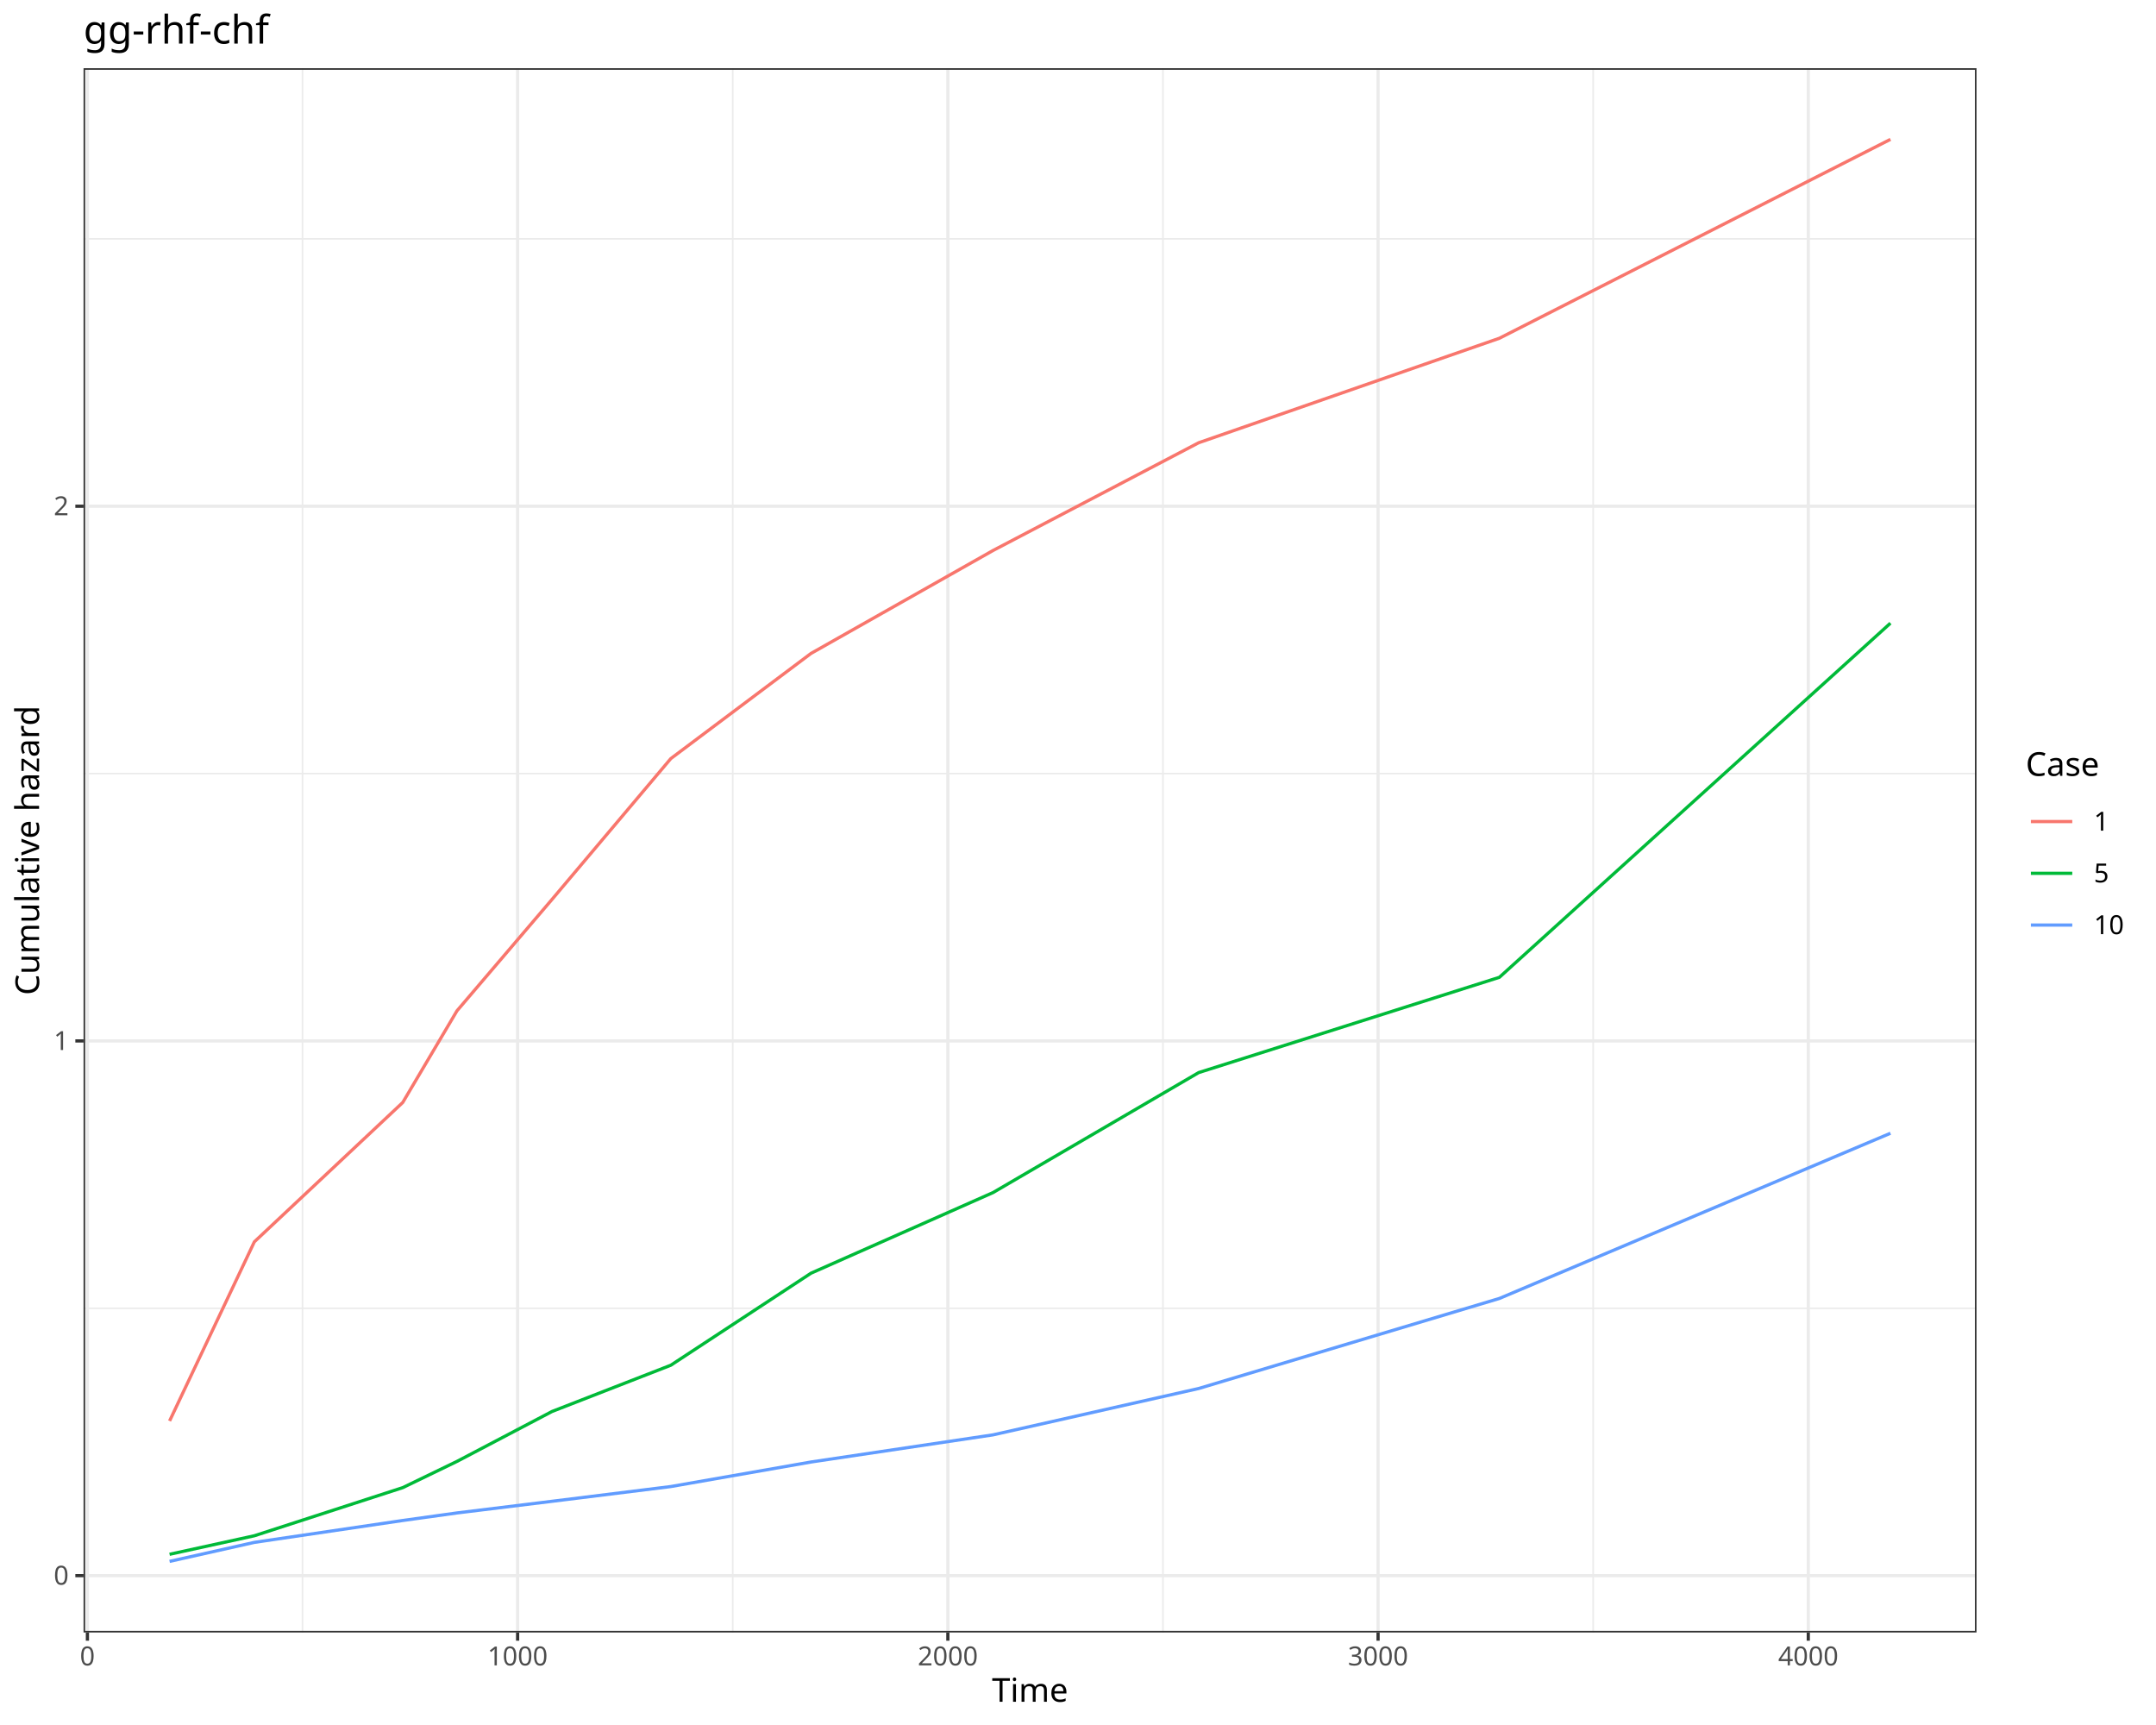
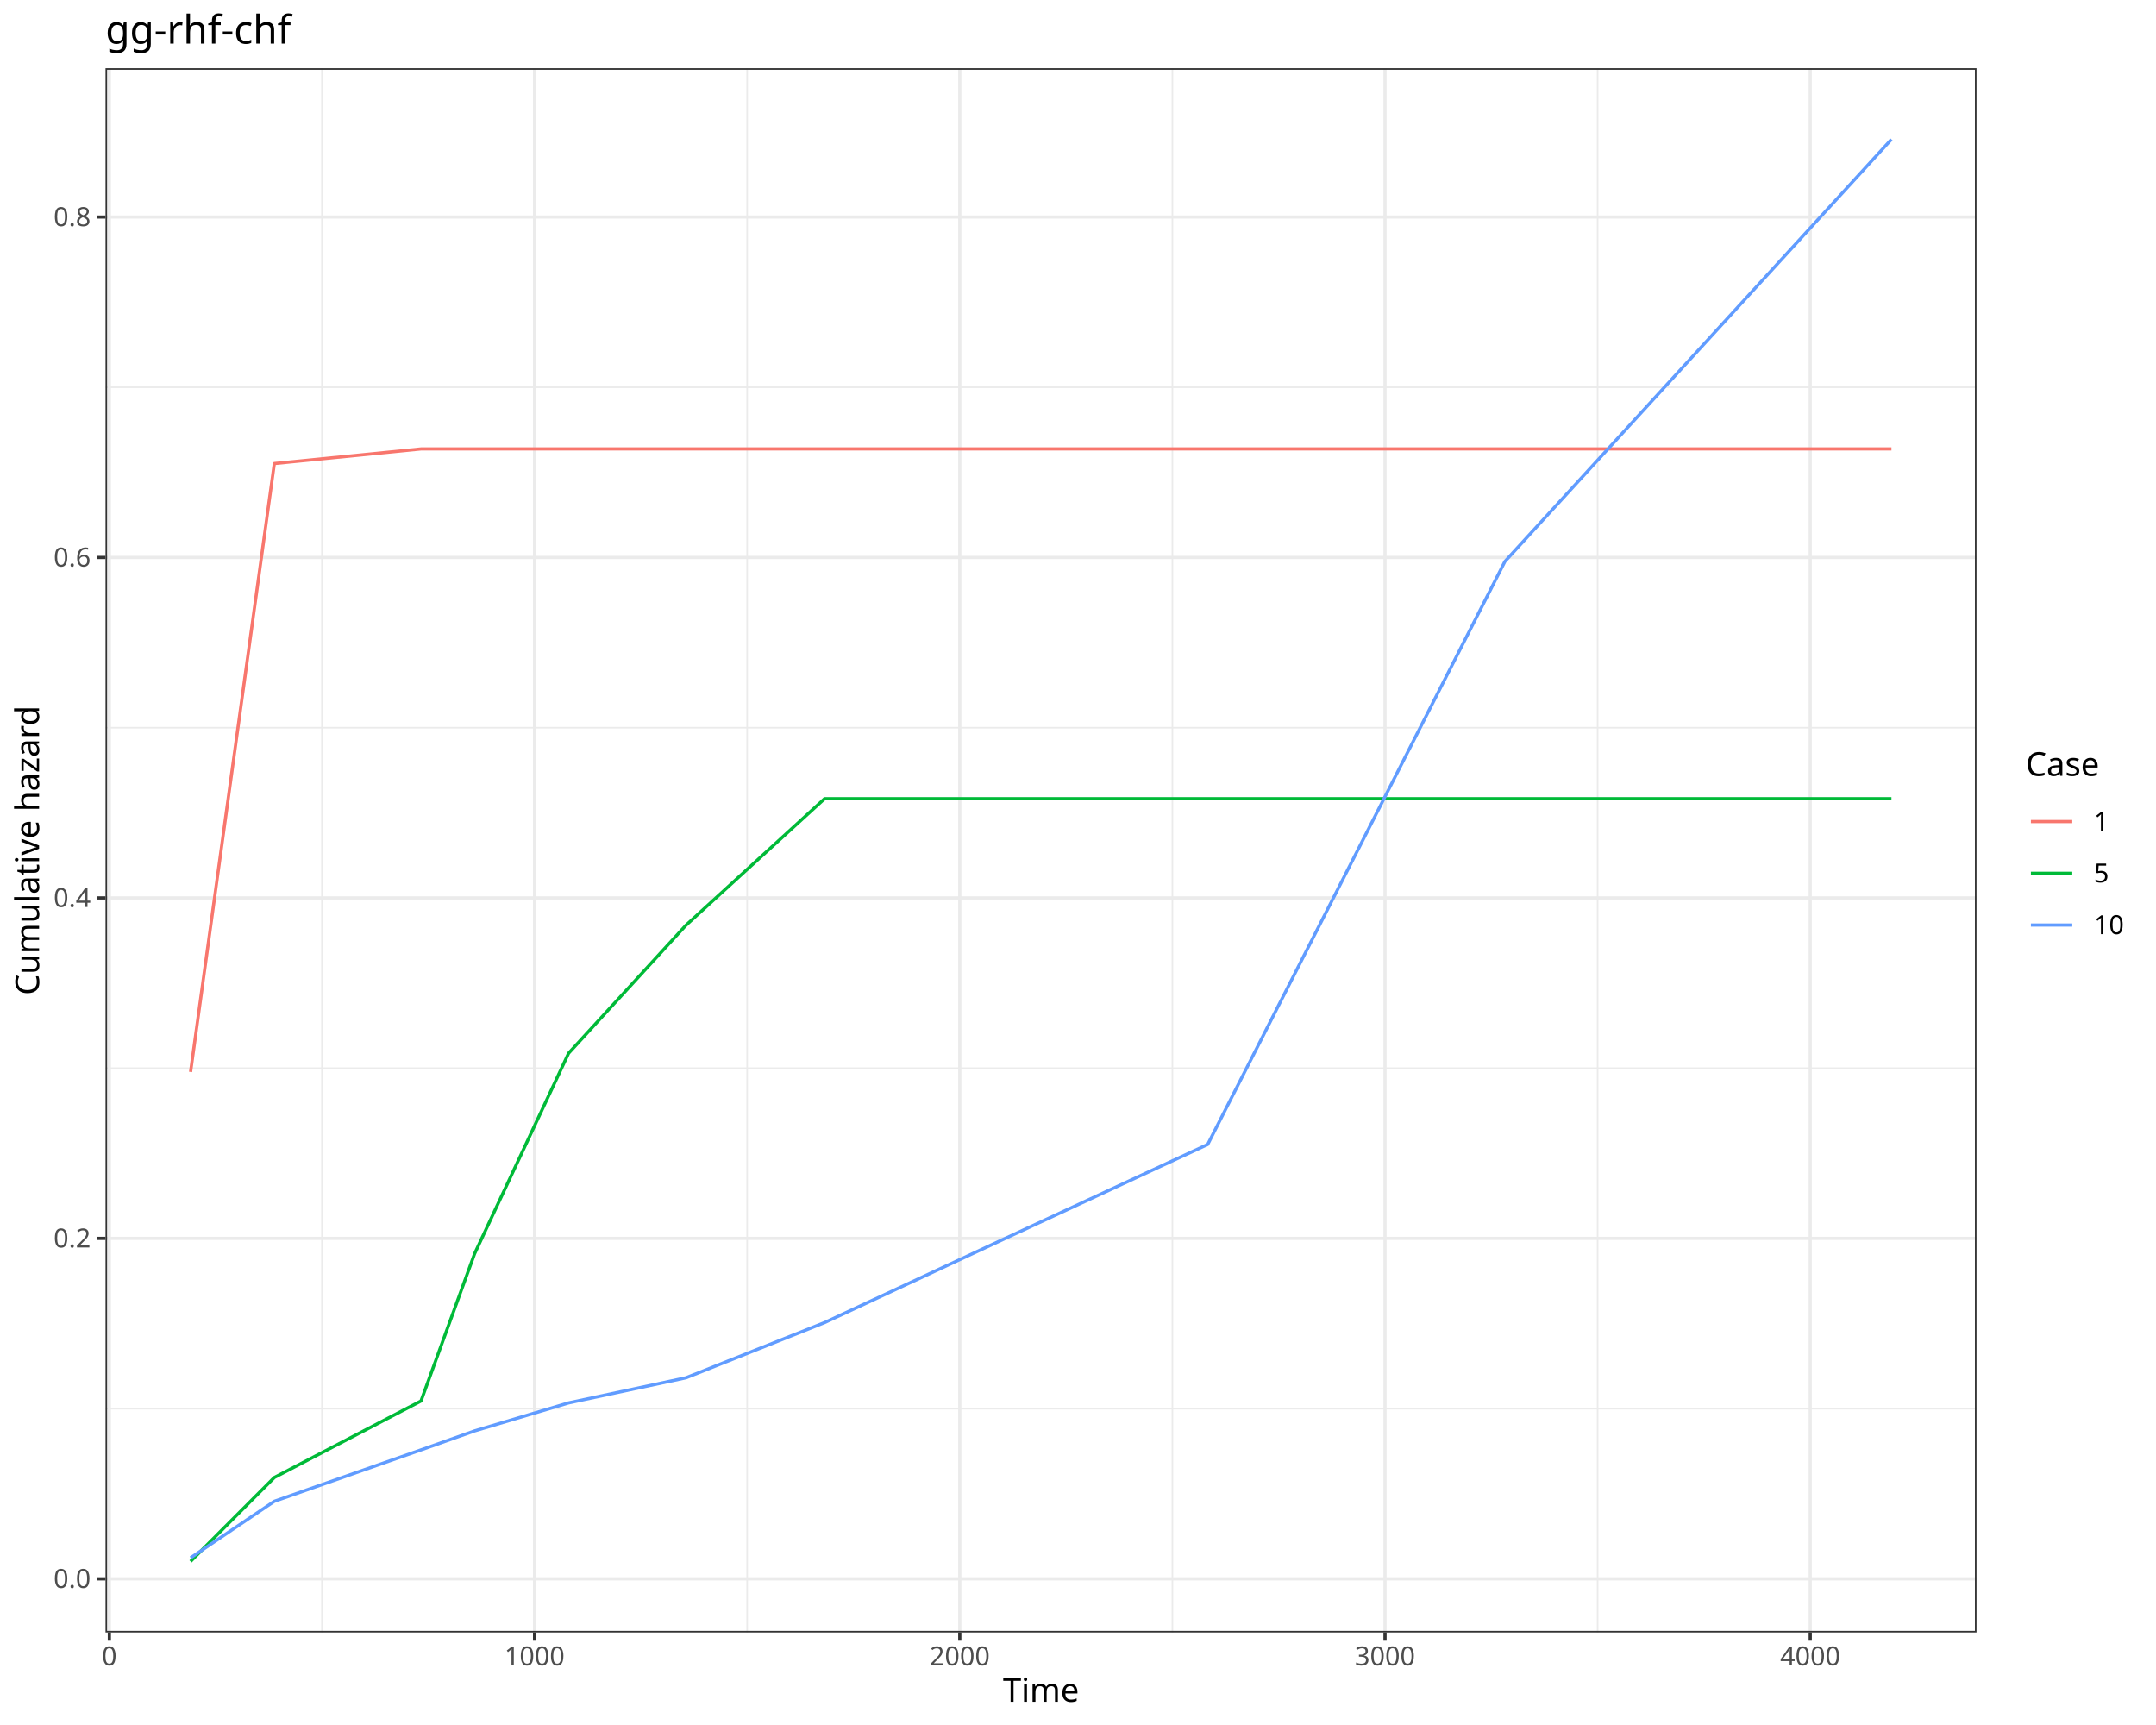
<svg xmlns="http://www.w3.org/2000/svg" class="svglite" data-engine-version="2.0" width="720.00pt" height="576.00pt" viewBox="0 0 720.00 576.00">
  <defs>
    <style type="text/css">
    .svglite line, .svglite polyline, .svglite polygon, .svglite path, .svglite rect, .svglite circle {
      fill: none;
      stroke: #000000;
      stroke-linecap: round;
      stroke-linejoin: round;
      stroke-miterlimit: 10.00;
    }
  </style>
  </defs>
  <rect width="100%" height="100%" style="stroke: none; fill: #FFFFFF;" />
  <defs>
    <clipPath id="cpMC4wMHw3MjAuMDB8MC4wMHw1NzYuMDA=">
      <rect x="0.00" y="0.00" width="720.00" height="576.00" />
    </clipPath>
  </defs>
  <g clip-path="url(#cpMC4wMHw3MjAuMDB8MC4wMHw1NzYuMDA=)">
    <rect x="0.00" y="0.00" width="720.00" height="576.00" style="stroke-width: 1.07; stroke: #FFFFFF; fill: #FFFFFF;" />
  </g>
  <defs>
-     <clipPath id="cpMjcuOTB8NjYwLjA1fDIyLjc4fDU0NS4xMQ==">
-       <rect x="27.90" y="22.78" width="632.16" height="522.33" />
+     <clipPath id="cpMzUuMjR8NjYwLjA1fDIyLjc4fDU0NS4xMQ==">
+       <rect x="35.24" y="22.78" width="624.82" height="522.33" />
    </clipPath>
  </defs>
-   <g clip-path="url(#cpMjcuOTB8NjYwLjA1fDIyLjc4fDU0NS4xMQ==)">
-     <rect x="27.90" y="22.78" width="632.16" height="522.33" style="stroke-width: 1.07; stroke: none; fill: #FFFFFF;" />
-     <polyline points="27.90,436.85 660.05,436.85 " style="stroke-width: 0.53; stroke: #EBEBEB; stroke-linecap: butt;" />
-     <polyline points="27.90,258.31 660.05,258.31 " style="stroke-width: 0.53; stroke: #EBEBEB; stroke-linecap: butt;" />
-     <polyline points="27.90,79.76 660.05,79.76 " style="stroke-width: 0.53; stroke: #EBEBEB; stroke-linecap: butt;" />
-     <polyline points="101.03,545.11 101.03,22.78 " style="stroke-width: 0.53; stroke: #EBEBEB; stroke-linecap: butt;" />
-     <polyline points="244.70,545.11 244.70,22.78 " style="stroke-width: 0.53; stroke: #EBEBEB; stroke-linecap: butt;" />
-     <polyline points="388.37,545.11 388.37,22.78 " style="stroke-width: 0.53; stroke: #EBEBEB; stroke-linecap: butt;" />
-     <polyline points="532.04,545.11 532.04,22.78 " style="stroke-width: 0.53; stroke: #EBEBEB; stroke-linecap: butt;" />
-     <polyline points="27.90,526.13 660.05,526.13 " style="stroke-width: 1.07; stroke: #EBEBEB; stroke-linecap: butt;" />
-     <polyline points="27.90,347.58 660.05,347.58 " style="stroke-width: 1.07; stroke: #EBEBEB; stroke-linecap: butt;" />
-     <polyline points="27.90,169.04 660.05,169.04 " style="stroke-width: 1.07; stroke: #EBEBEB; stroke-linecap: butt;" />
-     <polyline points="29.19,545.11 29.19,22.78 " style="stroke-width: 1.07; stroke: #EBEBEB; stroke-linecap: butt;" />
-     <polyline points="172.86,545.11 172.86,22.78 " style="stroke-width: 1.07; stroke: #EBEBEB; stroke-linecap: butt;" />
-     <polyline points="316.54,545.11 316.54,22.78 " style="stroke-width: 1.07; stroke: #EBEBEB; stroke-linecap: butt;" />
-     <polyline points="460.21,545.11 460.21,22.78 " style="stroke-width: 1.07; stroke: #EBEBEB; stroke-linecap: butt;" />
-     <polyline points="603.88,545.11 603.88,22.78 " style="stroke-width: 1.07; stroke: #EBEBEB; stroke-linecap: butt;" />
-     <polyline points="56.63,474.48 84.94,414.66 134.50,368.13 152.61,337.52 184.36,300.31 224.01,253.31 270.85,218.18 331.62,183.82 400.30,147.84 500.72,112.95 631.32,46.53 " style="stroke-width: 1.07; stroke: #F8766D; stroke-linecap: butt;" />
-     <polyline points="56.63,519.00 84.94,512.81 134.50,496.74 152.61,487.98 184.36,471.31 224.01,455.87 270.85,425.13 331.62,398.22 400.30,358.15 500.72,326.34 631.32,208.08 " style="stroke-width: 1.07; stroke: #00BA38; stroke-linecap: butt;" />
-     <polyline points="56.63,521.37 84.94,515.02 134.50,507.71 152.61,505.19 184.36,501.30 224.01,496.38 270.85,488.18 331.62,479.12 400.30,463.64 500.72,433.57 631.32,378.41 " style="stroke-width: 1.07; stroke: #619CFF; stroke-linecap: butt;" />
-     <rect x="27.90" y="22.78" width="632.16" height="522.33" style="stroke-width: 1.07; stroke: #333333;" />
+   <g clip-path="url(#cpMzUuMjR8NjYwLjA1fDIyLjc4fDU0NS4xMQ==)">
+     <rect x="35.24" y="22.78" width="624.82" height="522.33" style="stroke-width: 1.07; stroke: none; fill: #FFFFFF;" />
+     <polyline points="35.24,470.36 660.05,470.36 " style="stroke-width: 0.53; stroke: #EBEBEB; stroke-linecap: butt;" />
+     <polyline points="35.24,356.67 660.05,356.67 " style="stroke-width: 0.53; stroke: #EBEBEB; stroke-linecap: butt;" />
+     <polyline points="35.24,242.99 660.05,242.99 " style="stroke-width: 0.53; stroke: #EBEBEB; stroke-linecap: butt;" />
+     <polyline points="35.24,129.31 660.05,129.31 " style="stroke-width: 0.53; stroke: #EBEBEB; stroke-linecap: butt;" />
+     <polyline points="107.52,545.11 107.52,22.78 " style="stroke-width: 0.53; stroke: #EBEBEB; stroke-linecap: butt;" />
+     <polyline points="249.52,545.11 249.52,22.78 " style="stroke-width: 0.53; stroke: #EBEBEB; stroke-linecap: butt;" />
+     <polyline points="391.53,545.11 391.53,22.78 " style="stroke-width: 0.53; stroke: #EBEBEB; stroke-linecap: butt;" />
+     <polyline points="533.53,545.11 533.53,22.78 " style="stroke-width: 0.53; stroke: #EBEBEB; stroke-linecap: butt;" />
+     <polyline points="35.24,527.20 660.05,527.20 " style="stroke-width: 1.07; stroke: #EBEBEB; stroke-linecap: butt;" />
+     <polyline points="35.24,413.51 660.05,413.51 " style="stroke-width: 1.07; stroke: #EBEBEB; stroke-linecap: butt;" />
+     <polyline points="35.24,299.83 660.05,299.83 " style="stroke-width: 1.07; stroke: #EBEBEB; stroke-linecap: butt;" />
+     <polyline points="35.24,186.15 660.05,186.15 " style="stroke-width: 1.07; stroke: #EBEBEB; stroke-linecap: butt;" />
+     <polyline points="35.24,72.47 660.05,72.47 " style="stroke-width: 1.07; stroke: #EBEBEB; stroke-linecap: butt;" />
+     <polyline points="36.52,545.11 36.52,22.78 " style="stroke-width: 1.07; stroke: #EBEBEB; stroke-linecap: butt;" />
+     <polyline points="178.52,545.11 178.52,22.78 " style="stroke-width: 1.07; stroke: #EBEBEB; stroke-linecap: butt;" />
+     <polyline points="320.52,545.11 320.52,22.78 " style="stroke-width: 1.07; stroke: #EBEBEB; stroke-linecap: butt;" />
+     <polyline points="462.53,545.11 462.53,22.78 " style="stroke-width: 1.07; stroke: #EBEBEB; stroke-linecap: butt;" />
+     <polyline points="604.53,545.11 604.53,22.78 " style="stroke-width: 1.07; stroke: #EBEBEB; stroke-linecap: butt;" />
+     <polyline points="63.64,357.94 91.61,154.78 140.60,149.90 158.50,149.90 189.88,149.90 229.07,149.90 275.37,149.90 335.43,149.90 403.31,149.90 502.57,149.90 631.65,149.90 " style="stroke-width: 1.07; stroke: #F8766D; stroke-linecap: butt;" />
+     <polyline points="63.64,521.37 91.61,493.35 140.60,467.80 158.50,418.60 189.88,351.69 229.07,308.96 275.37,266.70 335.43,266.70 403.31,266.70 502.57,266.70 631.65,266.70 " style="stroke-width: 1.07; stroke: #00BA38; stroke-linecap: butt;" />
+     <polyline points="63.64,520.18 91.61,501.30 140.60,484.13 158.50,477.79 189.88,468.44 229.07,460.06 275.37,441.62 335.43,413.64 403.31,382.15 502.57,187.48 631.65,46.53 " style="stroke-width: 1.07; stroke: #619CFF; stroke-linecap: butt;" />
+     <rect x="35.24" y="22.78" width="624.82" height="522.33" style="stroke-width: 1.07; stroke: #333333;" />
  </g>
  <g clip-path="url(#cpMC4wMHw3MjAuMDB8MC4wMHw1NzYuMDA=)">
-     <text x="22.97" y="529.15" text-anchor="end" style="font-size: 8.80px; fill: #4D4D4D; font-family: sans;" textLength="4.89px" lengthAdjust="spacingAndGlyphs">0</text>
-     <text x="22.97" y="350.61" text-anchor="end" style="font-size: 8.80px; fill: #4D4D4D; font-family: sans;" textLength="4.89px" lengthAdjust="spacingAndGlyphs">1</text>
-     <text x="22.97" y="172.06" text-anchor="end" style="font-size: 8.80px; fill: #4D4D4D; font-family: sans;" textLength="4.89px" lengthAdjust="spacingAndGlyphs">2</text>
-     <polyline points="25.16,526.13 27.90,526.13 " style="stroke-width: 1.07; stroke: #333333; stroke-linecap: butt;" />
-     <polyline points="25.16,347.58 27.90,347.58 " style="stroke-width: 1.07; stroke: #333333; stroke-linecap: butt;" />
-     <polyline points="25.16,169.04 27.90,169.04 " style="stroke-width: 1.07; stroke: #333333; stroke-linecap: butt;" />
-     <polyline points="29.19,547.85 29.19,545.11 " style="stroke-width: 1.07; stroke: #333333; stroke-linecap: butt;" />
-     <polyline points="172.86,547.85 172.86,545.11 " style="stroke-width: 1.07; stroke: #333333; stroke-linecap: butt;" />
-     <polyline points="316.54,547.85 316.54,545.11 " style="stroke-width: 1.07; stroke: #333333; stroke-linecap: butt;" />
-     <polyline points="460.21,547.85 460.21,545.11 " style="stroke-width: 1.07; stroke: #333333; stroke-linecap: butt;" />
-     <polyline points="603.88,547.85 603.88,545.11 " style="stroke-width: 1.07; stroke: #333333; stroke-linecap: butt;" />
-     <text x="29.19" y="556.10" text-anchor="middle" style="font-size: 8.80px; fill: #4D4D4D; font-family: sans;" textLength="4.89px" lengthAdjust="spacingAndGlyphs">0</text>
-     <text x="172.86" y="556.10" text-anchor="middle" style="font-size: 8.80px; fill: #4D4D4D; font-family: sans;" textLength="19.58px" lengthAdjust="spacingAndGlyphs">1000</text>
-     <text x="316.54" y="556.10" text-anchor="middle" style="font-size: 8.80px; fill: #4D4D4D; font-family: sans;" textLength="19.58px" lengthAdjust="spacingAndGlyphs">2000</text>
-     <text x="460.21" y="556.10" text-anchor="middle" style="font-size: 8.80px; fill: #4D4D4D; font-family: sans;" textLength="19.58px" lengthAdjust="spacingAndGlyphs">3000</text>
-     <text x="603.88" y="556.10" text-anchor="middle" style="font-size: 8.80px; fill: #4D4D4D; font-family: sans;" textLength="19.58px" lengthAdjust="spacingAndGlyphs">4000</text>
-     <text x="343.98" y="568.24" text-anchor="middle" style="font-size: 11.00px; font-family: sans;" textLength="24.45px" lengthAdjust="spacingAndGlyphs">Time</text>
+     <text x="30.31" y="530.22" text-anchor="end" style="font-size: 8.80px; fill: #4D4D4D; font-family: sans;" textLength="12.23px" lengthAdjust="spacingAndGlyphs">0.0</text>
+     <text x="30.31" y="416.54" text-anchor="end" style="font-size: 8.80px; fill: #4D4D4D; font-family: sans;" textLength="12.23px" lengthAdjust="spacingAndGlyphs">0.2</text>
+     <text x="30.31" y="302.86" text-anchor="end" style="font-size: 8.80px; fill: #4D4D4D; font-family: sans;" textLength="12.23px" lengthAdjust="spacingAndGlyphs">0.4</text>
+     <text x="30.31" y="189.18" text-anchor="end" style="font-size: 8.80px; fill: #4D4D4D; font-family: sans;" textLength="12.23px" lengthAdjust="spacingAndGlyphs">0.6</text>
+     <text x="30.31" y="75.50" text-anchor="end" style="font-size: 8.80px; fill: #4D4D4D; font-family: sans;" textLength="12.23px" lengthAdjust="spacingAndGlyphs">0.8</text>
+     <polyline points="32.50,527.20 35.24,527.20 " style="stroke-width: 1.07; stroke: #333333; stroke-linecap: butt;" />
+     <polyline points="32.50,413.51 35.24,413.51 " style="stroke-width: 1.07; stroke: #333333; stroke-linecap: butt;" />
+     <polyline points="32.50,299.83 35.24,299.83 " style="stroke-width: 1.07; stroke: #333333; stroke-linecap: butt;" />
+     <polyline points="32.50,186.15 35.24,186.15 " style="stroke-width: 1.07; stroke: #333333; stroke-linecap: butt;" />
+     <polyline points="32.50,72.47 35.24,72.47 " style="stroke-width: 1.07; stroke: #333333; stroke-linecap: butt;" />
+     <polyline points="36.52,547.85 36.52,545.11 " style="stroke-width: 1.07; stroke: #333333; stroke-linecap: butt;" />
+     <polyline points="178.52,547.85 178.52,545.11 " style="stroke-width: 1.07; stroke: #333333; stroke-linecap: butt;" />
+     <polyline points="320.52,547.85 320.52,545.11 " style="stroke-width: 1.07; stroke: #333333; stroke-linecap: butt;" />
+     <polyline points="462.53,547.85 462.53,545.11 " style="stroke-width: 1.07; stroke: #333333; stroke-linecap: butt;" />
+     <polyline points="604.53,547.85 604.53,545.11 " style="stroke-width: 1.07; stroke: #333333; stroke-linecap: butt;" />
+     <text x="36.52" y="556.10" text-anchor="middle" style="font-size: 8.80px; fill: #4D4D4D; font-family: sans;" textLength="4.89px" lengthAdjust="spacingAndGlyphs">0</text>
+     <text x="178.52" y="556.10" text-anchor="middle" style="font-size: 8.80px; fill: #4D4D4D; font-family: sans;" textLength="19.58px" lengthAdjust="spacingAndGlyphs">1000</text>
+     <text x="320.52" y="556.10" text-anchor="middle" style="font-size: 8.80px; fill: #4D4D4D; font-family: sans;" textLength="19.58px" lengthAdjust="spacingAndGlyphs">2000</text>
+     <text x="462.53" y="556.10" text-anchor="middle" style="font-size: 8.80px; fill: #4D4D4D; font-family: sans;" textLength="19.58px" lengthAdjust="spacingAndGlyphs">3000</text>
+     <text x="604.53" y="556.10" text-anchor="middle" style="font-size: 8.80px; fill: #4D4D4D; font-family: sans;" textLength="19.58px" lengthAdjust="spacingAndGlyphs">4000</text>
+     <text x="347.65" y="568.24" text-anchor="middle" style="font-size: 11.00px; font-family: sans;" textLength="24.45px" lengthAdjust="spacingAndGlyphs">Time</text>
    <text transform="translate(13.05,283.95) rotate(-90)" text-anchor="middle" style="font-size: 11.00px; font-family: sans;" textLength="91.73px" lengthAdjust="spacingAndGlyphs">Cumulative hazard</text>
    <rect x="671.01" y="244.88" width="43.51" height="78.13" style="stroke-width: 1.07; stroke: none; fill: #FFFFFF;" />
    <text x="676.49" y="259.07" style="font-size: 11.00px; font-family: sans;" textLength="25.69px" lengthAdjust="spacingAndGlyphs">Case</text>
    <rect x="676.49" y="265.69" width="17.28" height="17.28" style="stroke-width: 1.07; stroke: none; fill: #FFFFFF;" />
    <line x1="678.22" y1="274.33" x2="692.04" y2="274.33" style="stroke-width: 1.07; stroke: #F8766D; stroke-linecap: butt;" />
    <rect x="676.49" y="282.97" width="17.28" height="17.28" style="stroke-width: 1.07; stroke: none; fill: #FFFFFF;" />
    <line x1="678.22" y1="291.61" x2="692.04" y2="291.61" style="stroke-width: 1.07; stroke: #00BA38; stroke-linecap: butt;" />
    <rect x="676.49" y="300.25" width="17.28" height="17.28" style="stroke-width: 1.07; stroke: none; fill: #FFFFFF;" />
    <line x1="678.22" y1="308.89" x2="692.04" y2="308.89" style="stroke-width: 1.07; stroke: #619CFF; stroke-linecap: butt;" />
    <text x="699.25" y="277.36" style="font-size: 8.80px; font-family: sans;" textLength="4.89px" lengthAdjust="spacingAndGlyphs">1</text>
    <text x="699.25" y="294.64" style="font-size: 8.80px; font-family: sans;" textLength="4.89px" lengthAdjust="spacingAndGlyphs">5</text>
    <text x="699.25" y="311.92" style="font-size: 8.80px; font-family: sans;" textLength="9.79px" lengthAdjust="spacingAndGlyphs">10</text>
-     <text x="27.90" y="14.56" style="font-size: 13.20px; font-family: sans;" textLength="56.49px" lengthAdjust="spacingAndGlyphs">gg-rhf-chf</text>
+     <text x="35.24" y="14.56" style="font-size: 13.20px; font-family: sans;" textLength="56.49px" lengthAdjust="spacingAndGlyphs">gg-rhf-chf</text>
  </g>
</svg>
